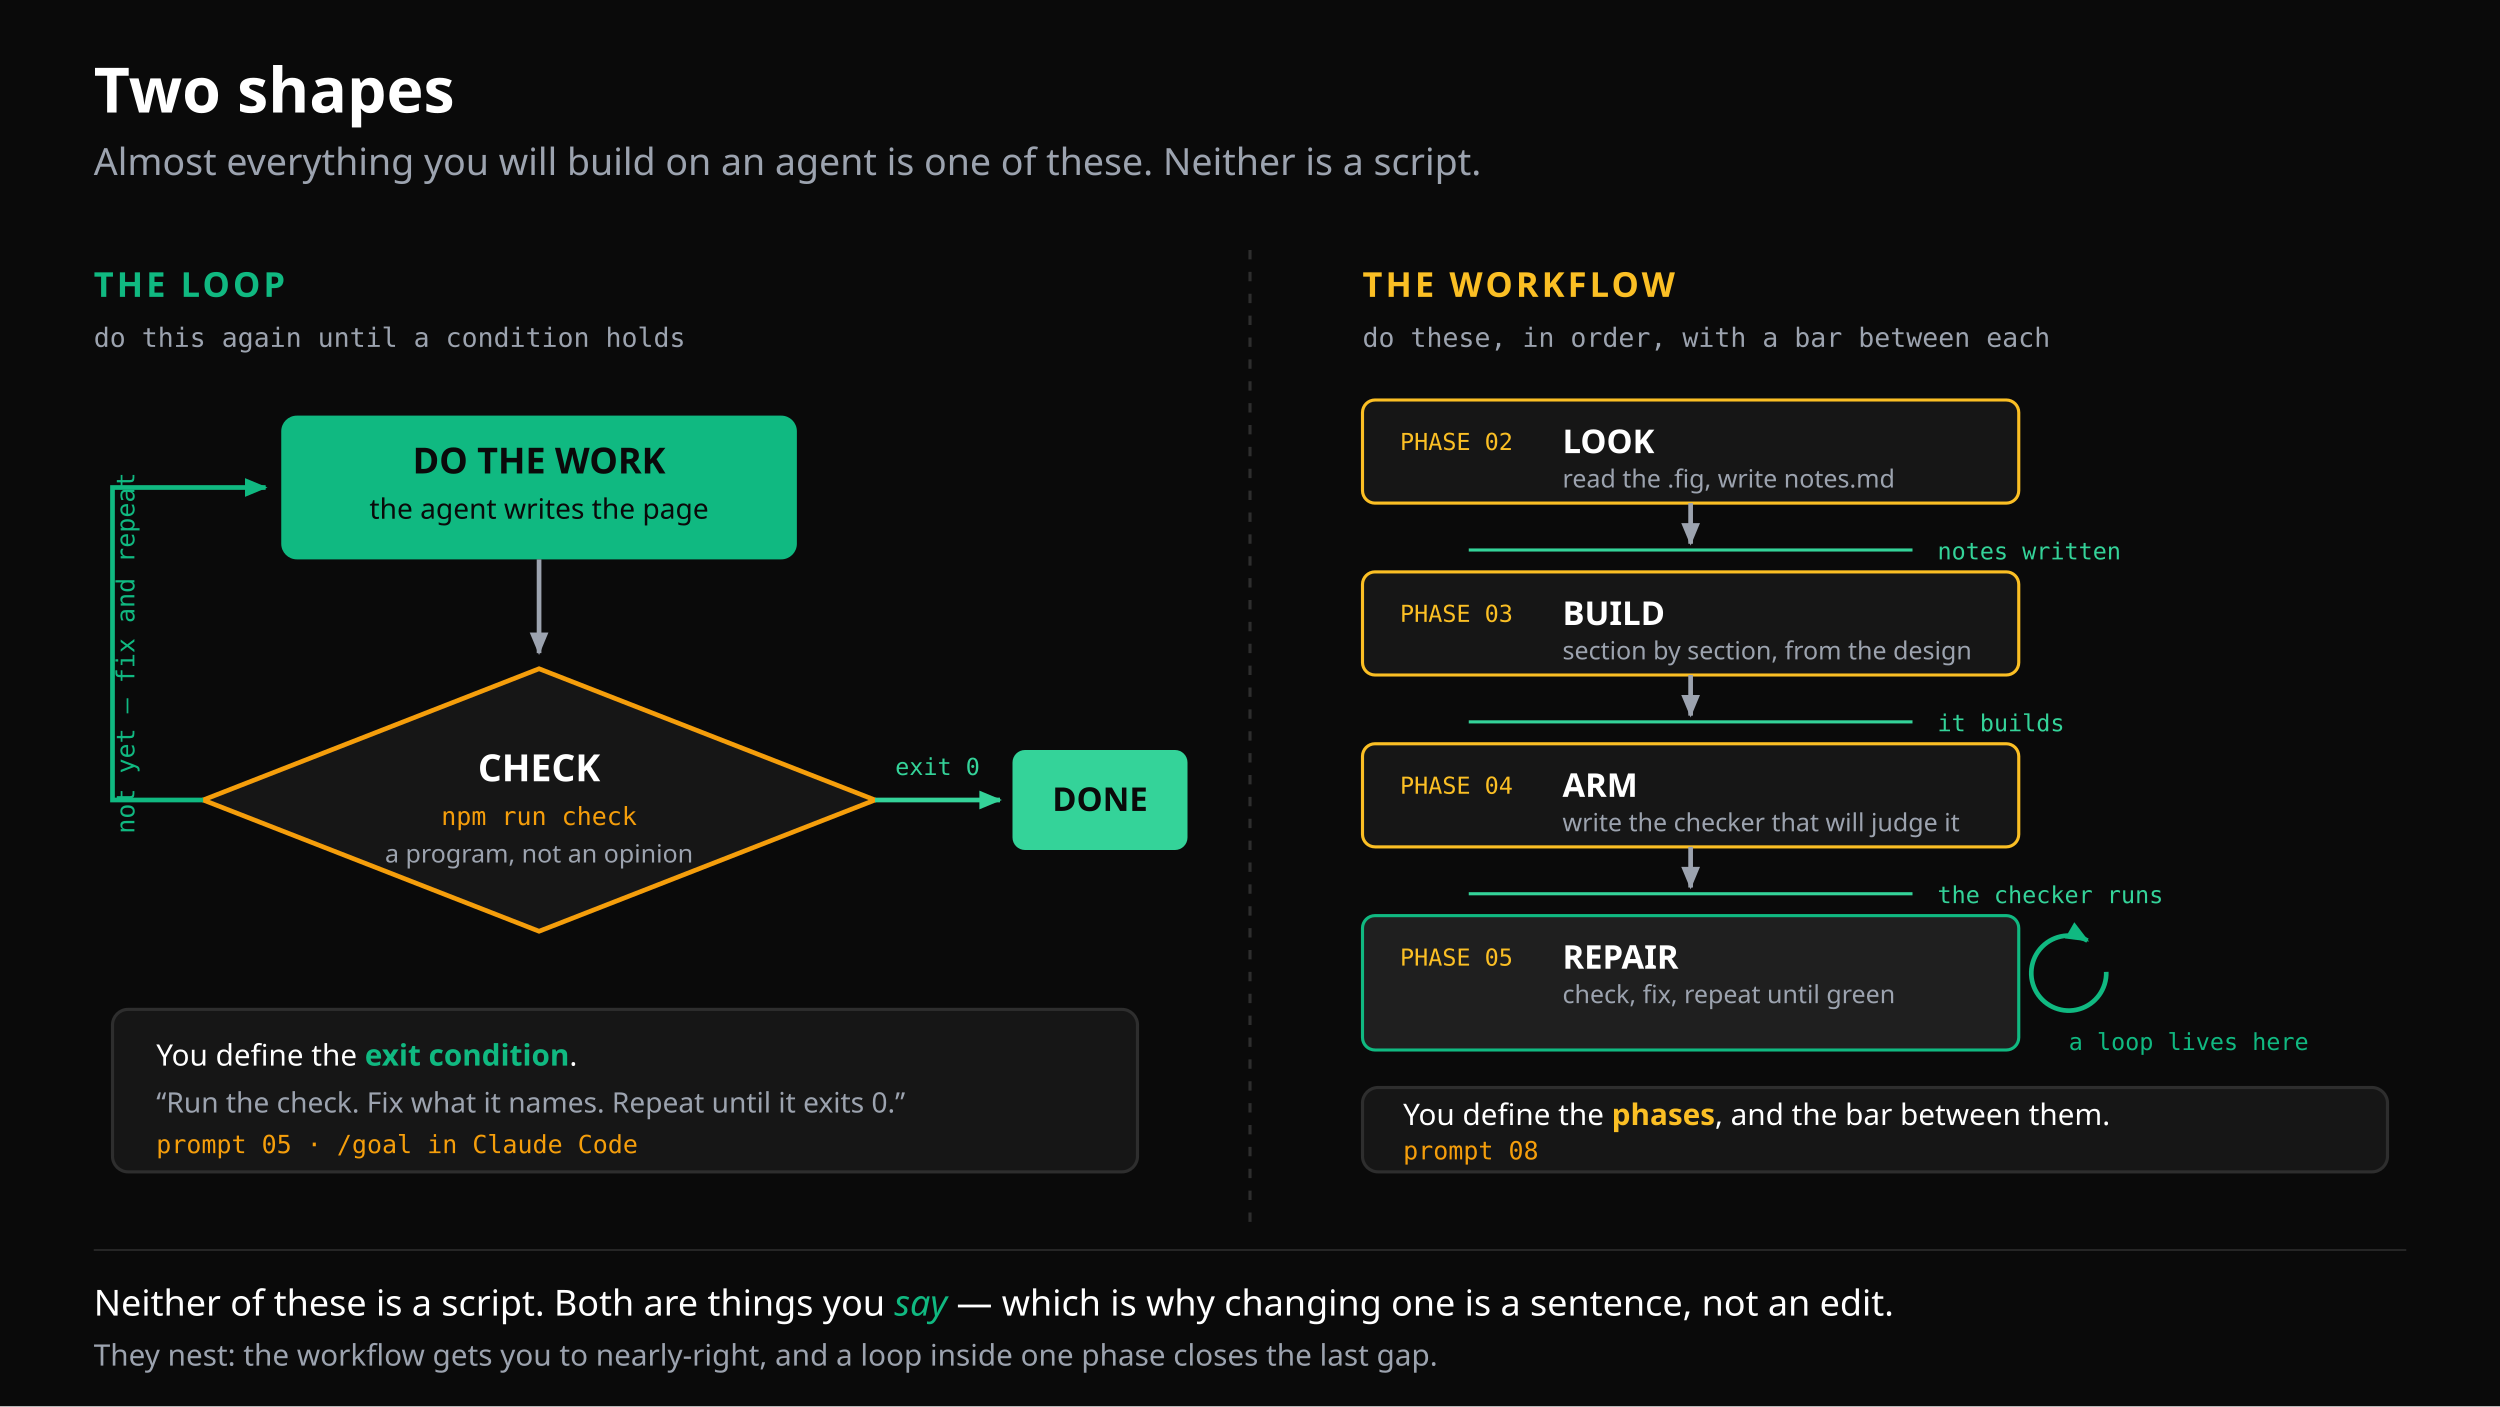
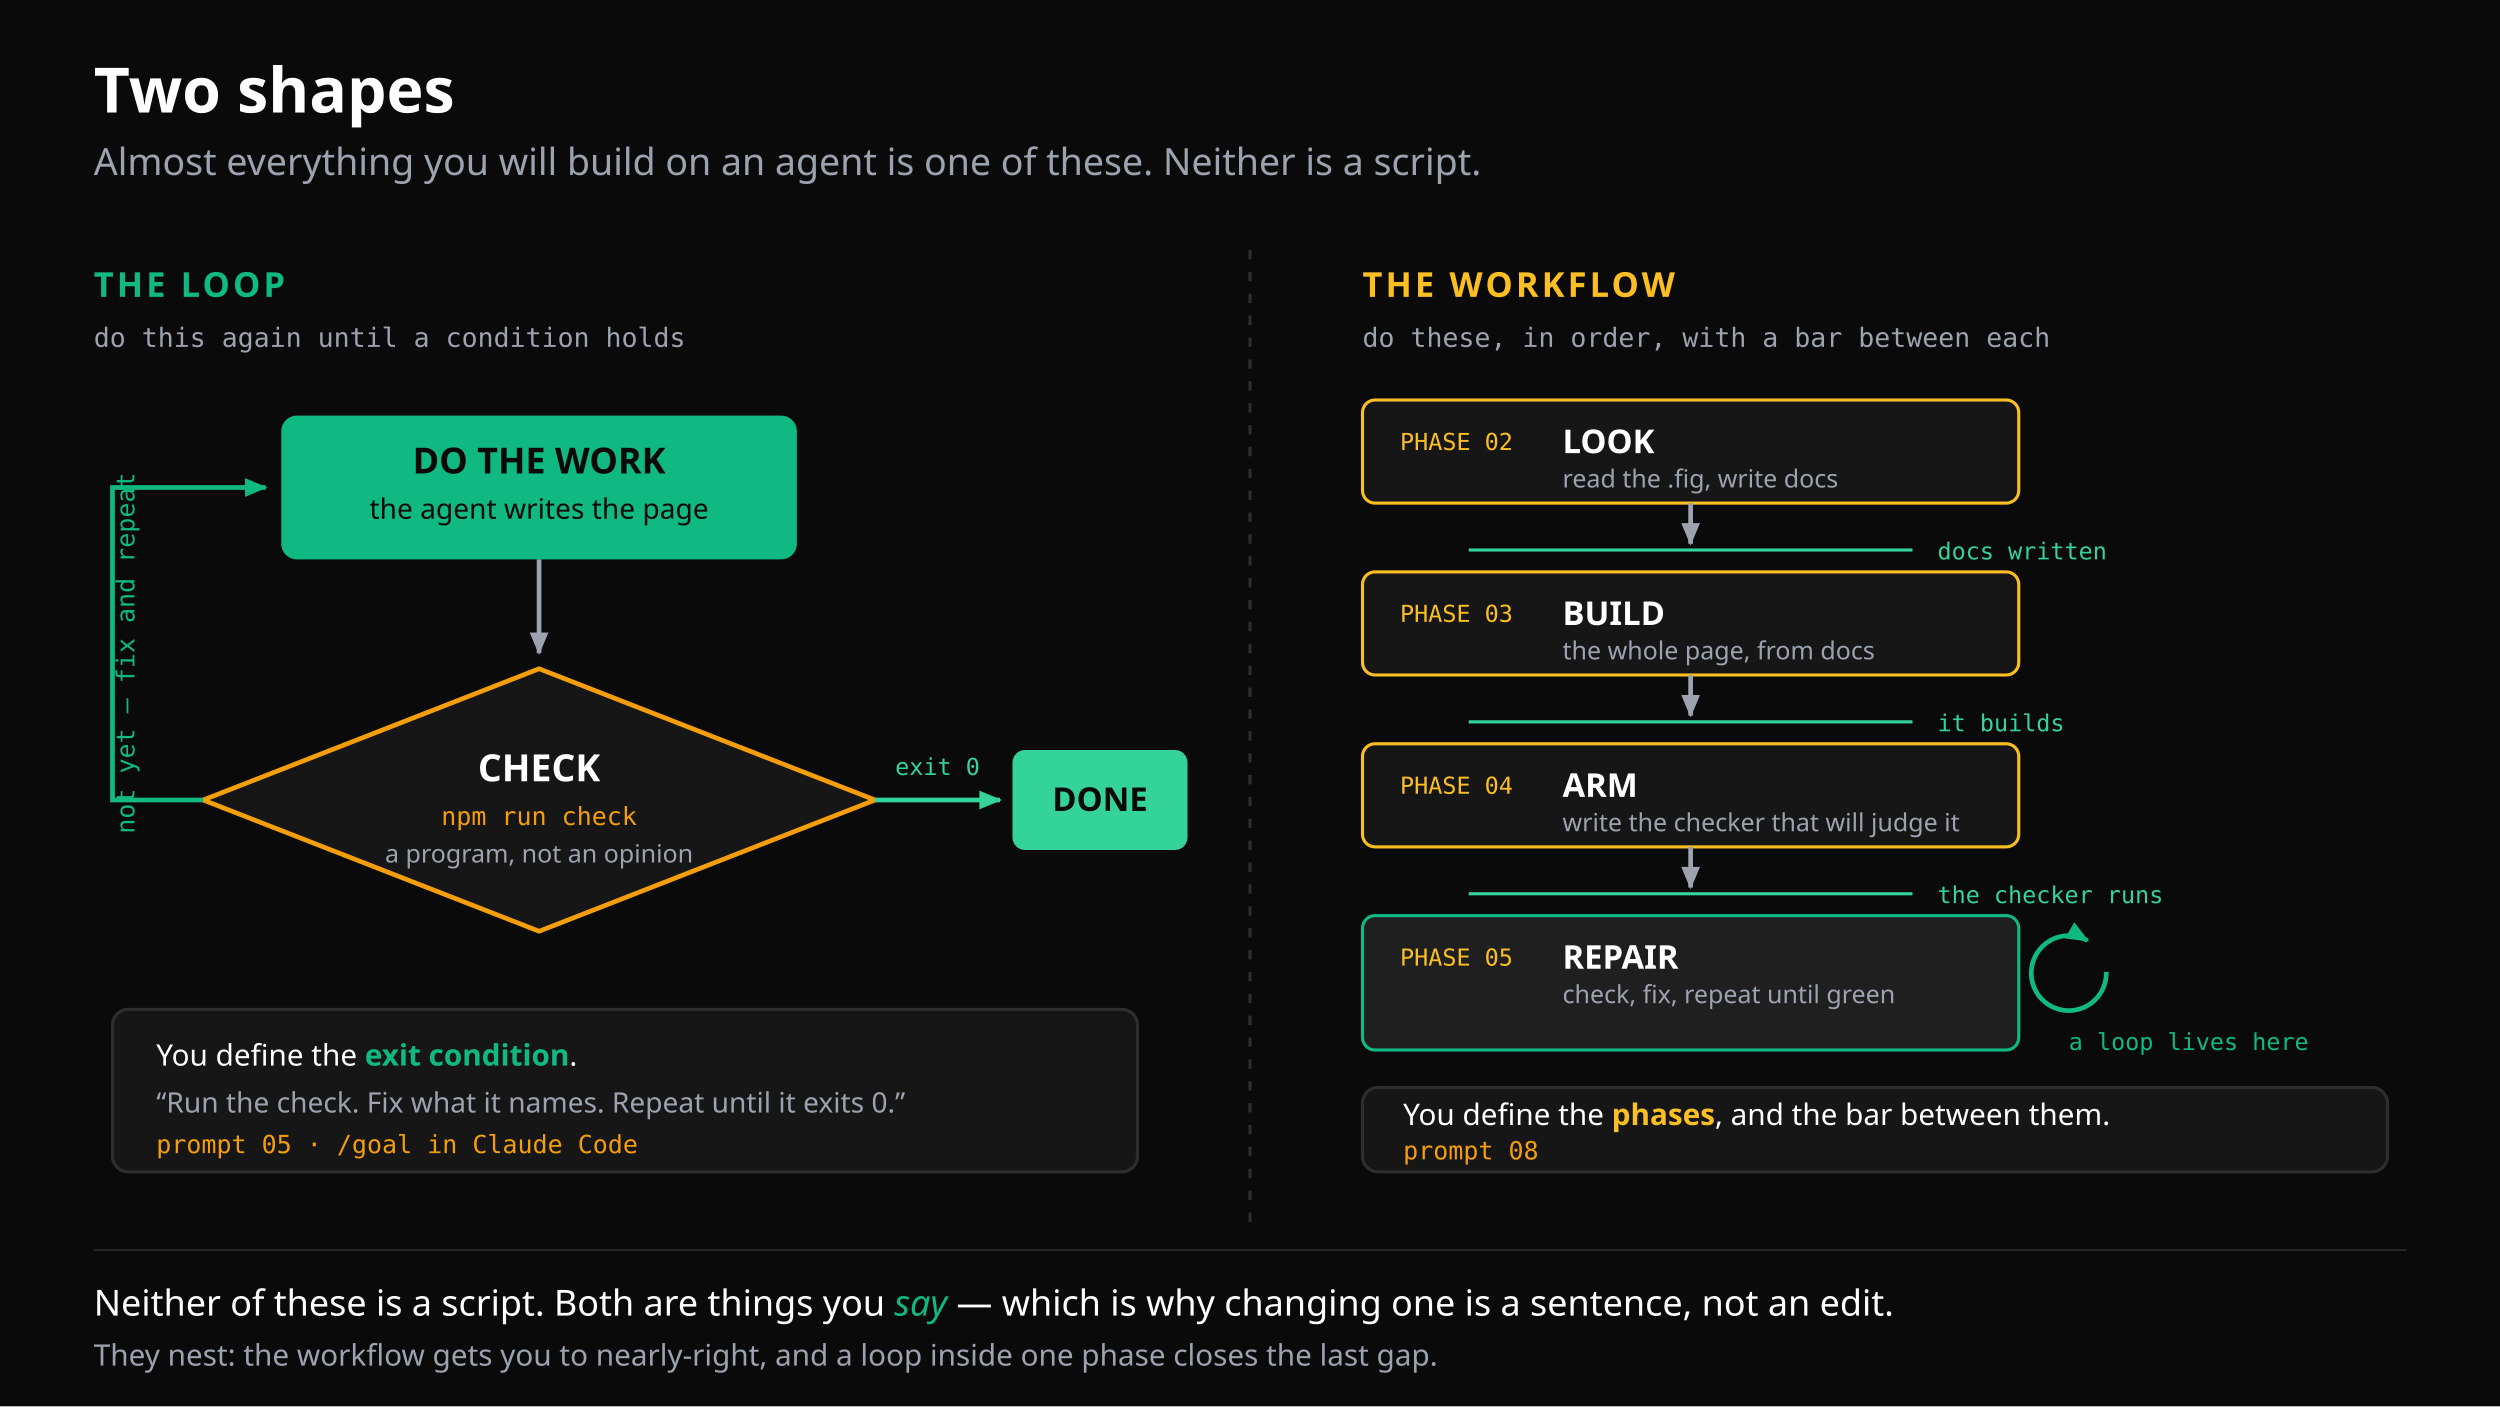
<svg xmlns="http://www.w3.org/2000/svg" viewBox="0 0 1600 900" width="1600" height="900" role="img" aria-labelledby="t07 d07">
  <defs>
    <marker id="a7" viewBox="0 0 12 10" refX="11" refY="5" markerWidth="15" markerHeight="12" markerUnits="userSpaceOnUse" orient="auto">
      <path d="M0 0 L12 5 L0 10 Z" fill="#9CA3AF" />
    </marker>
    <marker id="a7g" viewBox="0 0 12 10" refX="11" refY="5" markerWidth="15" markerHeight="12" markerUnits="userSpaceOnUse" orient="auto">
      <path d="M0 0 L12 5 L0 10 Z" fill="#34D399" />
    </marker>
    <marker id="a7o" viewBox="0 0 12 10" refX="11" refY="5" markerWidth="15" markerHeight="12" markerUnits="userSpaceOnUse" orient="auto">
      <path d="M0 0 L12 5 L0 10 Z" fill="#10B981" />
    </marker>
    <marker id="a7c" viewBox="0 0 12 10" refX="11" refY="5" markerWidth="15" markerHeight="12" markerUnits="userSpaceOnUse" orient="auto">
      <path d="M0 0 L12 5 L0 10 Z" fill="#F59E0B" />
    </marker>
  </defs>
  <rect width="1600" height="900" fill="#0A0A0A" />
  <text x="60" y="72" font-family="system-ui,sans-serif" font-size="40" font-weight="700" fill="#FFFFFF">Two shapes</text>
  <text x="60" y="112" font-family="system-ui,sans-serif" font-size="24" fill="#9CA3AF">Almost everything you will build on an agent is one of these. Neither is a script.</text>
  <line x1="800" y1="160" x2="800" y2="790" stroke="#2E2E2E" stroke-width="2" stroke-dasharray="6 8" />
  <text x="60" y="190" font-family="system-ui,sans-serif" font-size="22" font-weight="700" fill="#10B981" letter-spacing="2">THE LOOP</text>
  <text x="60" y="222" font-family="ui-monospace,monospace" font-size="17" fill="#9CA3AF">do this again until a condition holds</text>
  <rect x="180" y="266" width="330" height="92" rx="10" fill="#10B981" />
  <text x="345" y="303" text-anchor="middle" font-family="system-ui,sans-serif" font-size="23" font-weight="700" fill="#0A0A0A">DO THE WORK</text>
  <text x="345" y="332" text-anchor="middle" font-family="system-ui,sans-serif" font-size="18" fill="#0A0A0A">the agent writes the page</text>
  <path d="M345 358 L345 418" stroke="#9CA3AF" stroke-width="3" marker-end="url(#a7)" />
  <path d="M345 428 L560 512 L345 596 L130 512 Z" fill="#161616" stroke="#F59E0B" stroke-width="3" />
  <text x="345" y="500" text-anchor="middle" font-family="system-ui,sans-serif" font-size="24" font-weight="700" fill="#FFFFFF">CHECK</text>
  <text x="345" y="528" text-anchor="middle" font-family="ui-monospace,monospace" font-size="16" fill="#F59E0B">npm run check</text>
  <text x="345" y="552" text-anchor="middle" font-family="system-ui,sans-serif" font-size="16" fill="#9CA3AF">a program, not an opinion</text>
  <path d="M130 512 L72 512 L72 312 L170 312" fill="none" stroke="#10B981" stroke-width="3" marker-end="url(#a7o)" />
  <text x="86" y="418" font-family="ui-monospace,monospace" font-size="16" fill="#10B981" transform="rotate(-90 86 418)" text-anchor="middle">not yet — fix and repeat</text>
  <path d="M560 512 L640 512" stroke="#34D399" stroke-width="3" marker-end="url(#a7g)" />
  <rect x="648" y="480" width="112" height="64" rx="8" fill="#34D399" />
  <text x="704" y="519" text-anchor="middle" font-family="system-ui,sans-serif" font-size="21" font-weight="700" fill="#0A0A0A">DONE</text>
  <text x="600" y="496" text-anchor="middle" font-family="ui-monospace,monospace" font-size="15" fill="#34D399">exit 0</text>
  <rect x="72" y="646" width="656" height="104" rx="10" fill="#161616" stroke="#2E2E2E" stroke-width="2" />
  <text x="100" y="682" font-family="system-ui,sans-serif" font-size="19" fill="#FFFFFF">You define the <tspan font-weight="700" fill="#10B981">exit condition</tspan>.</text>
  <text x="100" y="712" font-family="system-ui,sans-serif" font-size="18" fill="#9CA3AF">“Run the check. Fix what it names. Repeat until it exits 0.”</text>
  <text x="100" y="738" font-family="ui-monospace,monospace" font-size="16" fill="#F59E0B">prompt 05 · /goal in Claude Code</text>
  <text x="872" y="190" font-family="system-ui,sans-serif" font-size="22" font-weight="700" fill="#FBBF24" letter-spacing="2">THE WORKFLOW</text>
  <text x="872" y="222" font-family="ui-monospace,monospace" font-size="17" fill="#9CA3AF">do these, in order, with a bar between each</text>
  <rect x="872" y="256" width="420" height="66" rx="8" fill="#161616" stroke="#FBBF24" stroke-width="2" />
  <text x="896" y="288" font-family="ui-monospace,monospace" font-size="15" fill="#FBBF24">PHASE 02</text>
  <text x="1000" y="290" font-family="system-ui,sans-serif" font-size="21" font-weight="700" fill="#FFFFFF">LOOK</text>
-   <text x="1000" y="312" font-family="system-ui,sans-serif" font-size="16" fill="#9CA3AF">read the .fig, write notes.md</text>
+   <text x="1000" y="312" font-family="system-ui,sans-serif" font-size="16" fill="#9CA3AF">read the .fig, write docs</text>
  <path d="M1082 322 L1082 348" stroke="#9CA3AF" stroke-width="3" marker-end="url(#a7)" />
  <line x1="940" y1="352" x2="1224" y2="352" stroke="#34D399" stroke-width="2" />
-   <text x="1240" y="358" font-family="ui-monospace,monospace" font-size="15" fill="#34D399">notes written</text>
+   <text x="1240" y="358" font-family="ui-monospace,monospace" font-size="15" fill="#34D399">docs written</text>
  <rect x="872" y="366" width="420" height="66" rx="8" fill="#161616" stroke="#FBBF24" stroke-width="2" />
  <text x="896" y="398" font-family="ui-monospace,monospace" font-size="15" fill="#FBBF24">PHASE 03</text>
  <text x="1000" y="400" font-family="system-ui,sans-serif" font-size="21" font-weight="700" fill="#FFFFFF">BUILD</text>
-   <text x="1000" y="422" font-family="system-ui,sans-serif" font-size="16" fill="#9CA3AF">section by section, from the design</text>
+   <text x="1000" y="422" font-family="system-ui,sans-serif" font-size="16" fill="#9CA3AF">the whole page, from docs</text>
  <path d="M1082 432 L1082 458" stroke="#9CA3AF" stroke-width="3" marker-end="url(#a7)" />
  <line x1="940" y1="462" x2="1224" y2="462" stroke="#34D399" stroke-width="2" />
  <text x="1240" y="468" font-family="ui-monospace,monospace" font-size="15" fill="#34D399">it builds</text>
  <rect x="872" y="476" width="420" height="66" rx="8" fill="#161616" stroke="#FBBF24" stroke-width="2" />
  <text x="896" y="508" font-family="ui-monospace,monospace" font-size="15" fill="#FBBF24">PHASE 04</text>
  <text x="1000" y="510" font-family="system-ui,sans-serif" font-size="21" font-weight="700" fill="#FFFFFF">ARM</text>
  <text x="1000" y="532" font-family="system-ui,sans-serif" font-size="16" fill="#9CA3AF">write the checker that will judge it</text>
  <path d="M1082 542 L1082 568" stroke="#9CA3AF" stroke-width="3" marker-end="url(#a7)" />
  <line x1="940" y1="572" x2="1224" y2="572" stroke="#34D399" stroke-width="2" />
  <text x="1240" y="578" font-family="ui-monospace,monospace" font-size="15" fill="#34D399">the checker runs</text>
  <rect x="872" y="586" width="420" height="86" rx="8" fill="#1F1F1F" stroke="#10B981" stroke-width="2" />
  <text x="896" y="618" font-family="ui-monospace,monospace" font-size="15" fill="#FBBF24">PHASE 05</text>
  <text x="1000" y="620" font-family="system-ui,sans-serif" font-size="21" font-weight="700" fill="#FFFFFF">REPAIR</text>
  <text x="1000" y="642" font-family="system-ui,sans-serif" font-size="16" fill="#9CA3AF">check, fix, repeat until green</text>
  <path d="M1348 622 a 24 24 0 1 1 -12 -20" fill="none" stroke="#10B981" stroke-width="3" marker-end="url(#a7o)" />
  <text x="1324" y="672" font-family="ui-monospace,monospace" font-size="15" fill="#10B981">a loop lives here</text>
  <rect x="872" y="696" width="656" height="54" rx="10" fill="#161616" stroke="#2E2E2E" stroke-width="2" />
  <text x="898" y="720" font-family="system-ui,sans-serif" font-size="19" fill="#FFFFFF">You define the <tspan font-weight="700" fill="#FBBF24">phases</tspan>, and the bar between them.</text>
  <text x="898" y="742" font-family="ui-monospace,monospace" font-size="16" fill="#F59E0B">prompt 08</text>
  <line x1="60" y1="800" x2="1540" y2="800" stroke="#2E2E2E" stroke-width="1" />
  <text x="60" y="842" font-family="system-ui,sans-serif" font-size="23" fill="#FFFFFF">Neither of these is a script. Both are things you <tspan font-style="italic" fill="#10B981">say</tspan> — which is why changing one is a sentence, not an edit.</text>
  <text x="60" y="874" font-family="system-ui,sans-serif" font-size="19" fill="#9CA3AF">They nest: the workflow gets you to nearly-right, and a loop inside one phase closes the last gap.</text>
</svg>
